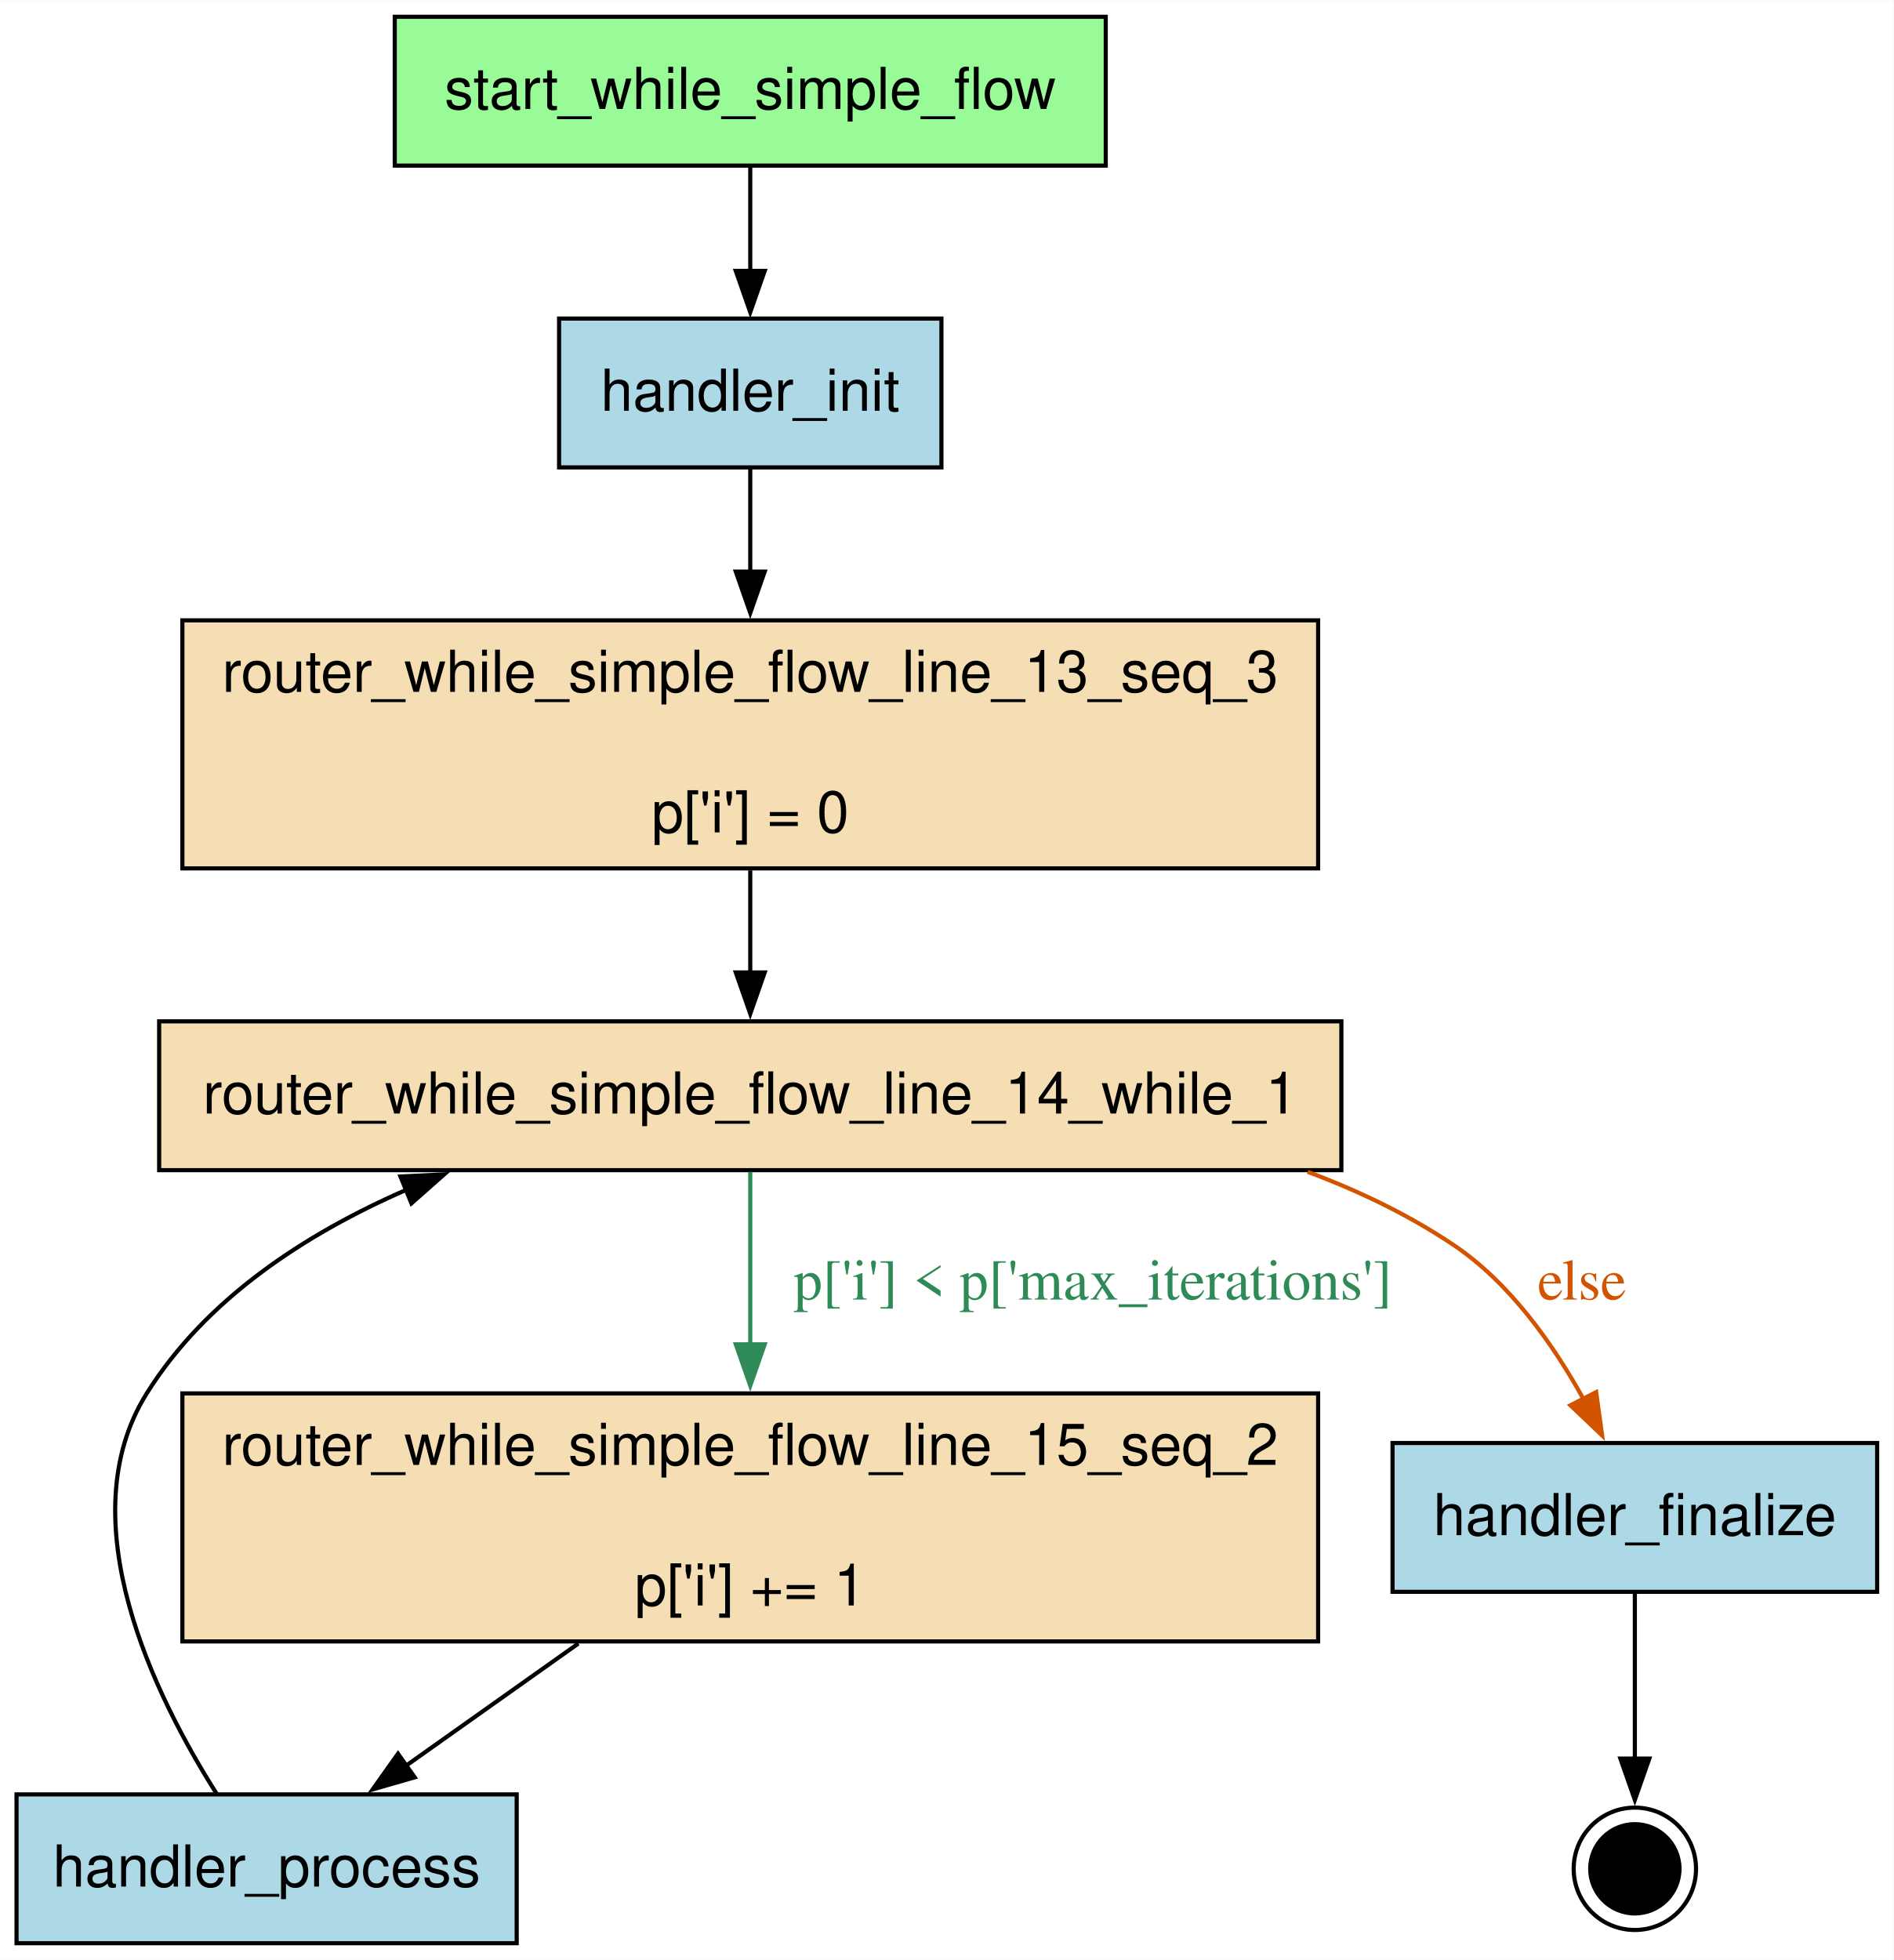
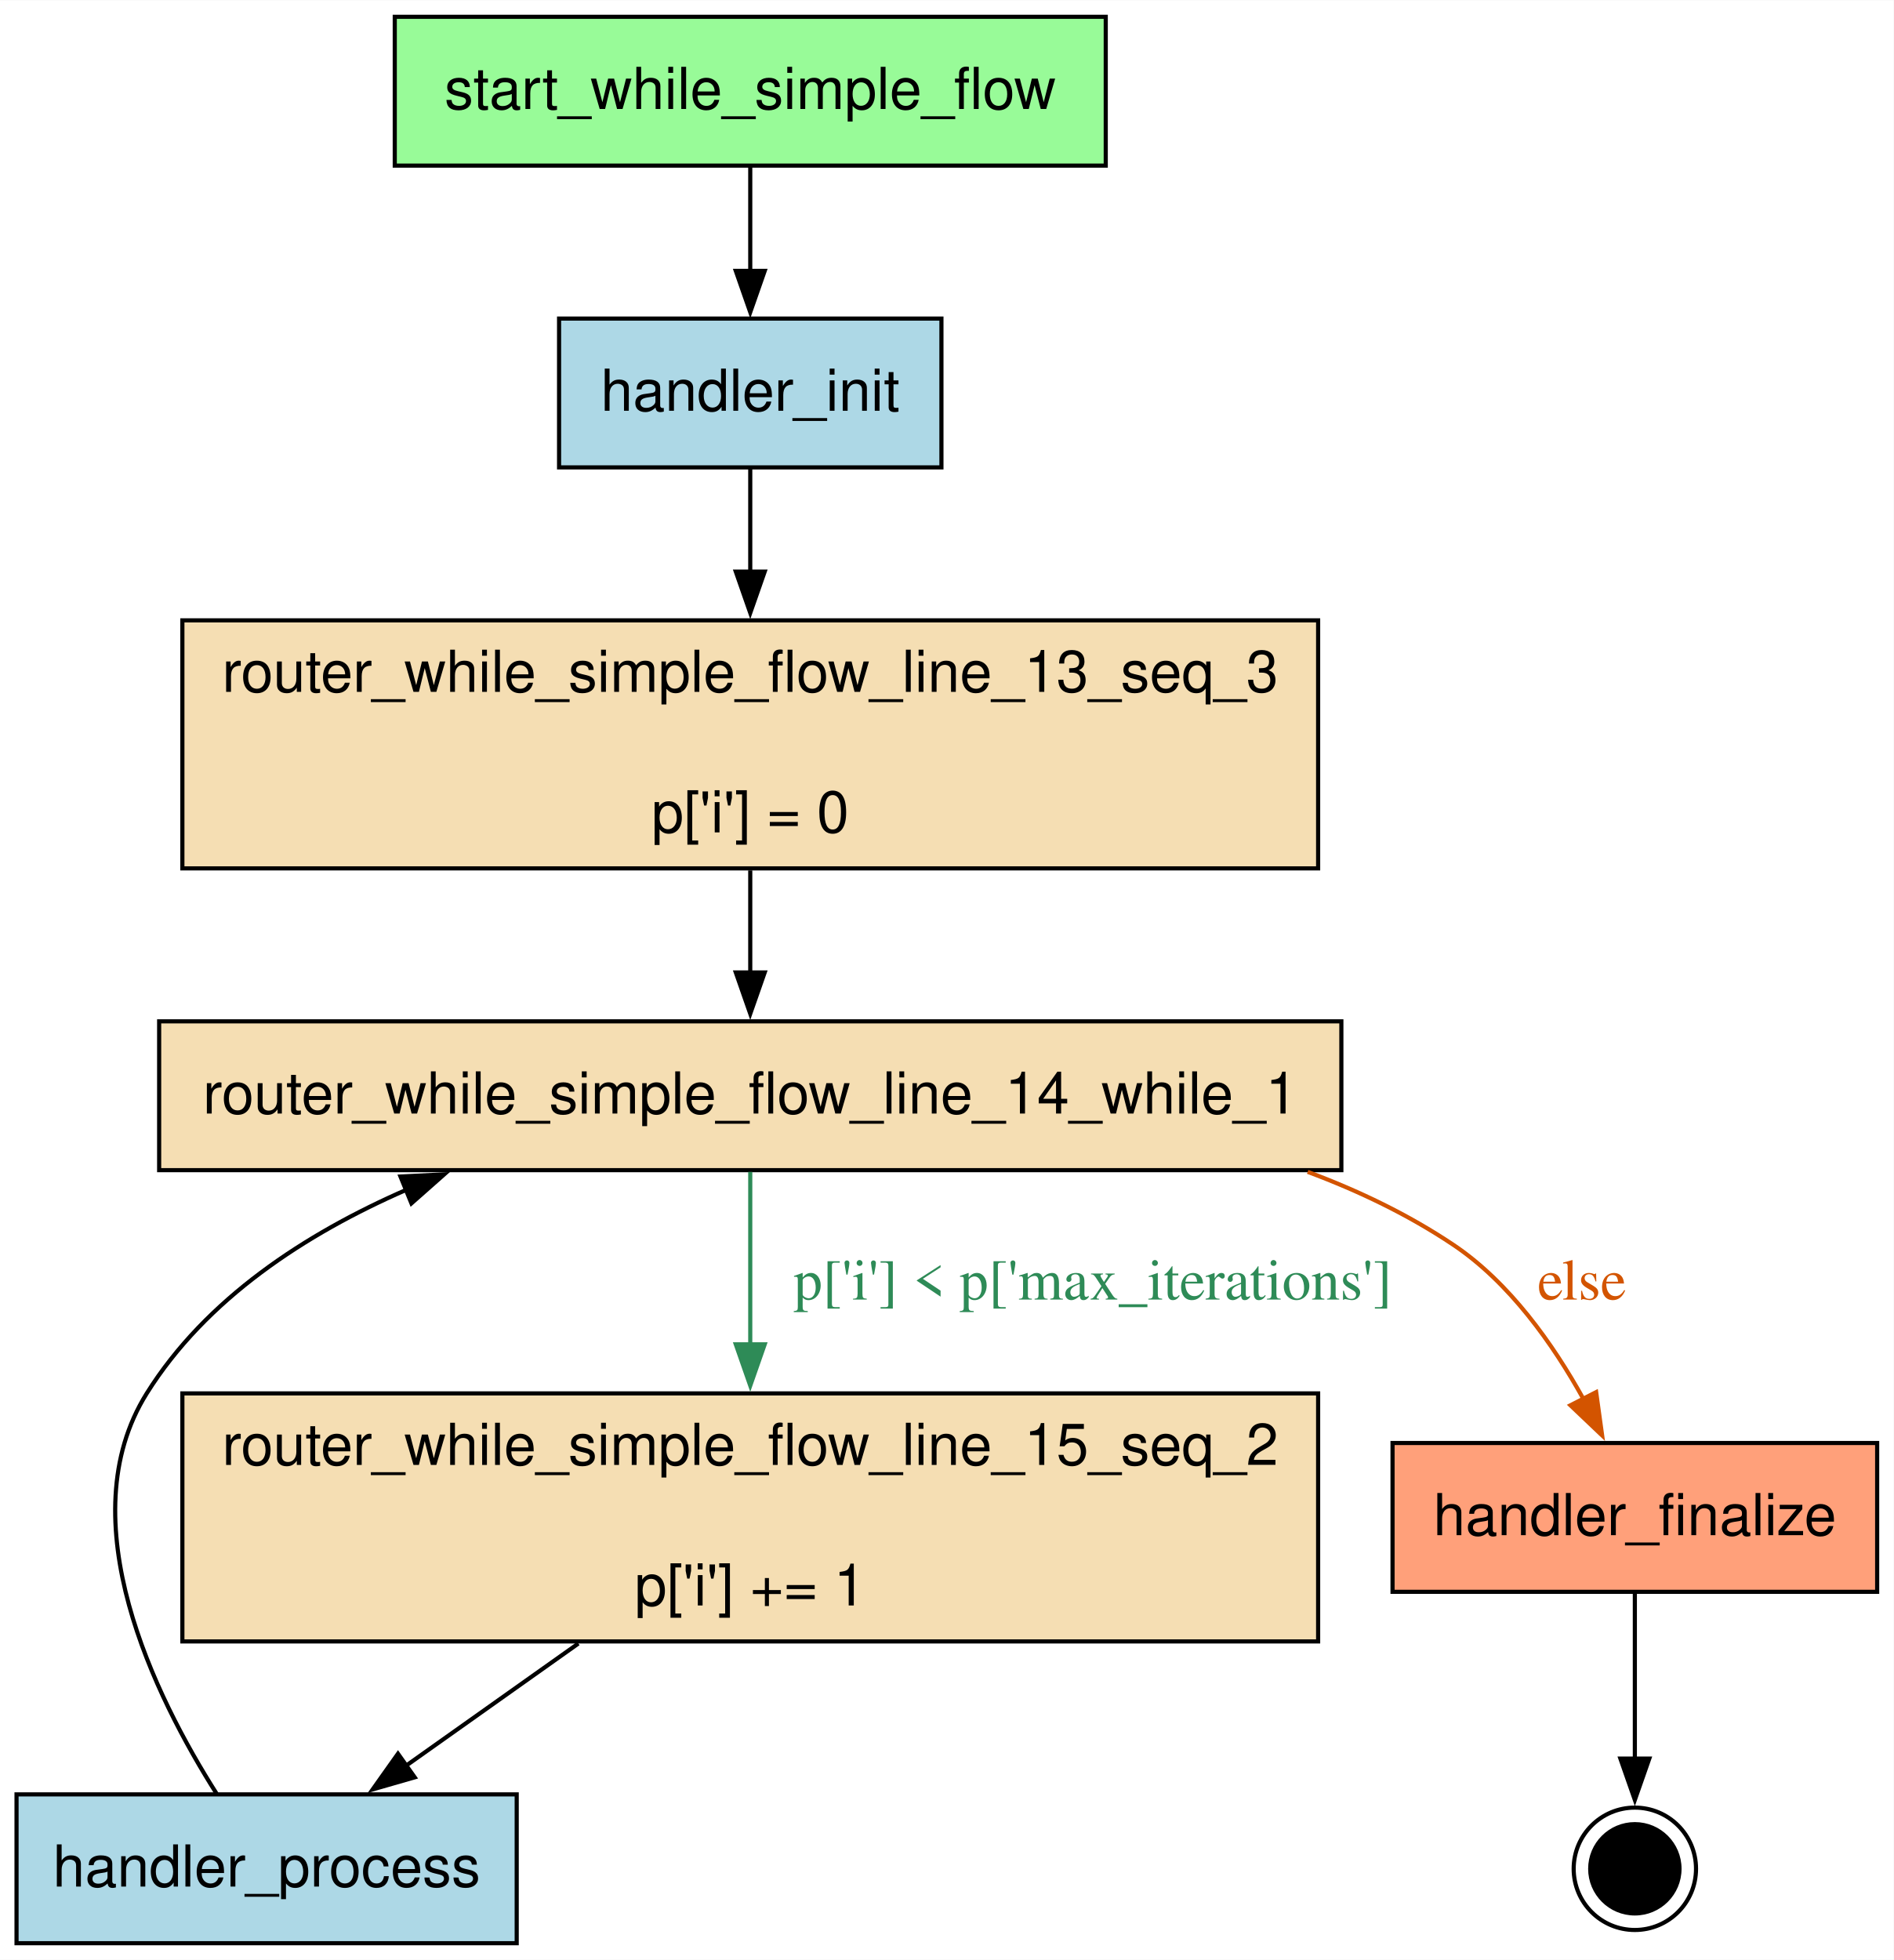
<svg xmlns="http://www.w3.org/2000/svg" width="458pt" height="474pt" viewBox="0.00 0.00 458.12 474.00">
  <g id="graph0" class="graph" transform="scale(1 1) rotate(0) translate(4 470)">
    <polygon fill="white" stroke="none" points="-4,4 -4,-470 454.12,-470 454.12,4 -4,4" />
    <g id="node1" class="node">
      <polygon fill="palegreen" stroke="black" points="263.5,-466 91.5,-466 91.5,-430 263.5,-430 263.5,-466" />
      <text text-anchor="middle" x="177.5" y="-443.7" font-family="Helvetica,sans-Serif" font-size="14.00">start_while_simple_flow</text>
    </g>
    <g id="node3" class="node">
      <polygon fill="lightblue" stroke="black" points="223.75,-393 131.25,-393 131.25,-357 223.75,-357 223.75,-393" />
      <text text-anchor="middle" x="177.5" y="-370.7" font-family="Helvetica,sans-Serif" font-size="14.00">handler_init</text>
    </g>
    <g id="edge1" class="edge">
      <path fill="none" stroke="black" d="M177.5,-429.81C177.5,-422.23 177.5,-413.1 177.5,-404.54" />
      <polygon fill="black" stroke="black" points="181,-404.54 177.5,-394.54 174,-404.54 181,-404.54" />
    </g>
    <g id="node2" class="node">
-       <polygon fill="lightblue" stroke="black" points="450.12,-121 332.88,-121 332.88,-85 450.12,-85 450.12,-121" />
+       <polygon fill="lightsalmon" stroke="black" points="450.12,-121 332.88,-121 332.88,-85 450.12,-85 450.12,-121" />
      <text text-anchor="middle" x="391.5" y="-98.7" font-family="Helvetica,sans-Serif" font-size="14.00">handler_finalize</text>
    </g>
    <g id="node8" class="node">
      <ellipse fill="black" stroke="black" cx="391.5" cy="-18" rx="10.8" ry="10.8" />
      <ellipse fill="none" stroke="black" cx="391.5" cy="-18" rx="14.8" ry="14.8" />
    </g>
    <g id="edge8" class="edge">
      <path fill="none" stroke="black" d="M391.5,-84.8C391.5,-73.1 391.5,-57.41 391.5,-44.28" />
      <polygon fill="black" stroke="black" points="395,-44.66 391.5,-34.66 388,-44.66 395,-44.66" />
    </g>
    <g id="node5" class="node">
      <polygon fill="wheat" stroke="black" points="314.88,-320 40.12,-320 40.12,-260 314.88,-260 314.88,-320" />
      <text text-anchor="middle" x="177.5" y="-302.7" font-family="Helvetica,sans-Serif" font-size="14.00">router_while_simple_flow_line_13_seq_3</text>
      <text text-anchor="middle" x="177.5" y="-268.7" font-family="Helvetica,sans-Serif" font-size="14.00">p['i'] = 0</text>
    </g>
    <g id="edge2" class="edge">
      <path fill="none" stroke="black" d="M177.5,-356.8C177.5,-349.47 177.5,-340.58 177.5,-331.74" />
      <polygon fill="black" stroke="black" points="181,-331.79 177.5,-321.79 174,-331.79 181,-331.79" />
    </g>
    <g id="node4" class="node">
      <polygon fill="lightblue" stroke="black" points="121,-36 0,-36 0,0 121,0 121,-36" />
      <text text-anchor="middle" x="60.5" y="-13.7" font-family="Helvetica,sans-Serif" font-size="14.00">handler_process</text>
    </g>
    <g id="node6" class="node">
      <polygon fill="wheat" stroke="black" points="320.5,-223 34.5,-223 34.5,-187 320.5,-187 320.5,-223" />
      <text text-anchor="middle" x="177.5" y="-200.7" font-family="Helvetica,sans-Serif" font-size="14.00">router_while_simple_flow_line_14_while_1</text>
    </g>
    <g id="edge7" class="edge">
      <path fill="none" stroke="black" d="M48.44,-36.11C33.53,-59.59 12.33,-102.36 31.5,-133 45.82,-155.89 69.88,-171.6 94.37,-182.28" />
      <polygon fill="black" stroke="black" points="92.88,-185.46 103.47,-185.99 95.53,-178.97 92.88,-185.46" />
    </g>
    <g id="edge6" class="edge">
      <path fill="none" stroke="black" d="M177.5,-259.5C177.5,-251.46 177.5,-242.76 177.5,-234.75" />
      <polygon fill="black" stroke="black" points="181,-234.83 177.5,-224.83 174,-234.83 181,-234.83" />
    </g>
    <g id="edge5" class="edge">
      <path fill="none" stroke="#d35400" d="M312.35,-186.59C324.78,-181.97 336.73,-176.2 347.5,-169 361.18,-159.86 371.74,-144.88 379.08,-131.61" />
      <polygon fill="#d35400" stroke="#d35400" points="382.14,-133.31 383.59,-122.82 375.91,-130.12 382.14,-133.31" />
      <text text-anchor="middle" x="378.7" y="-155.7" font-family="Times,serif" font-size="14.00" fill="#d35400">else</text>
    </g>
    <g id="node7" class="node">
      <polygon fill="wheat" stroke="black" points="314.88,-133 40.12,-133 40.12,-73 314.88,-73 314.88,-133" />
      <text text-anchor="middle" x="177.5" y="-115.7" font-family="Helvetica,sans-Serif" font-size="14.00">router_while_simple_flow_line_15_seq_2</text>
      <text text-anchor="middle" x="177.5" y="-81.7" font-family="Helvetica,sans-Serif" font-size="14.00">p['i'] += 1</text>
    </g>
    <g id="edge4" class="edge">
      <path fill="none" stroke="#2e8b57" d="M177.5,-186.58C177.5,-175.01 177.5,-159.32 177.5,-144.73" />
      <polygon fill="#2e8b57" stroke="#2e8b57" points="181,-144.87 177.5,-134.87 174,-144.87 181,-144.87" />
      <text text-anchor="middle" x="260.38" y="-155.7" font-family="Times,serif" font-size="14.00" fill="#2e8b57">p['i'] &lt; p['max_iterations']</text>
    </g>
    <g id="edge3" class="edge">
      <path fill="none" stroke="black" d="M135.92,-72.5C122.18,-62.76 107.07,-52.04 94.01,-42.78" />
      <polygon fill="black" stroke="black" points="96.33,-40.13 86.15,-37.2 92.28,-45.84 96.33,-40.13" />
    </g>
  </g>
</svg>
